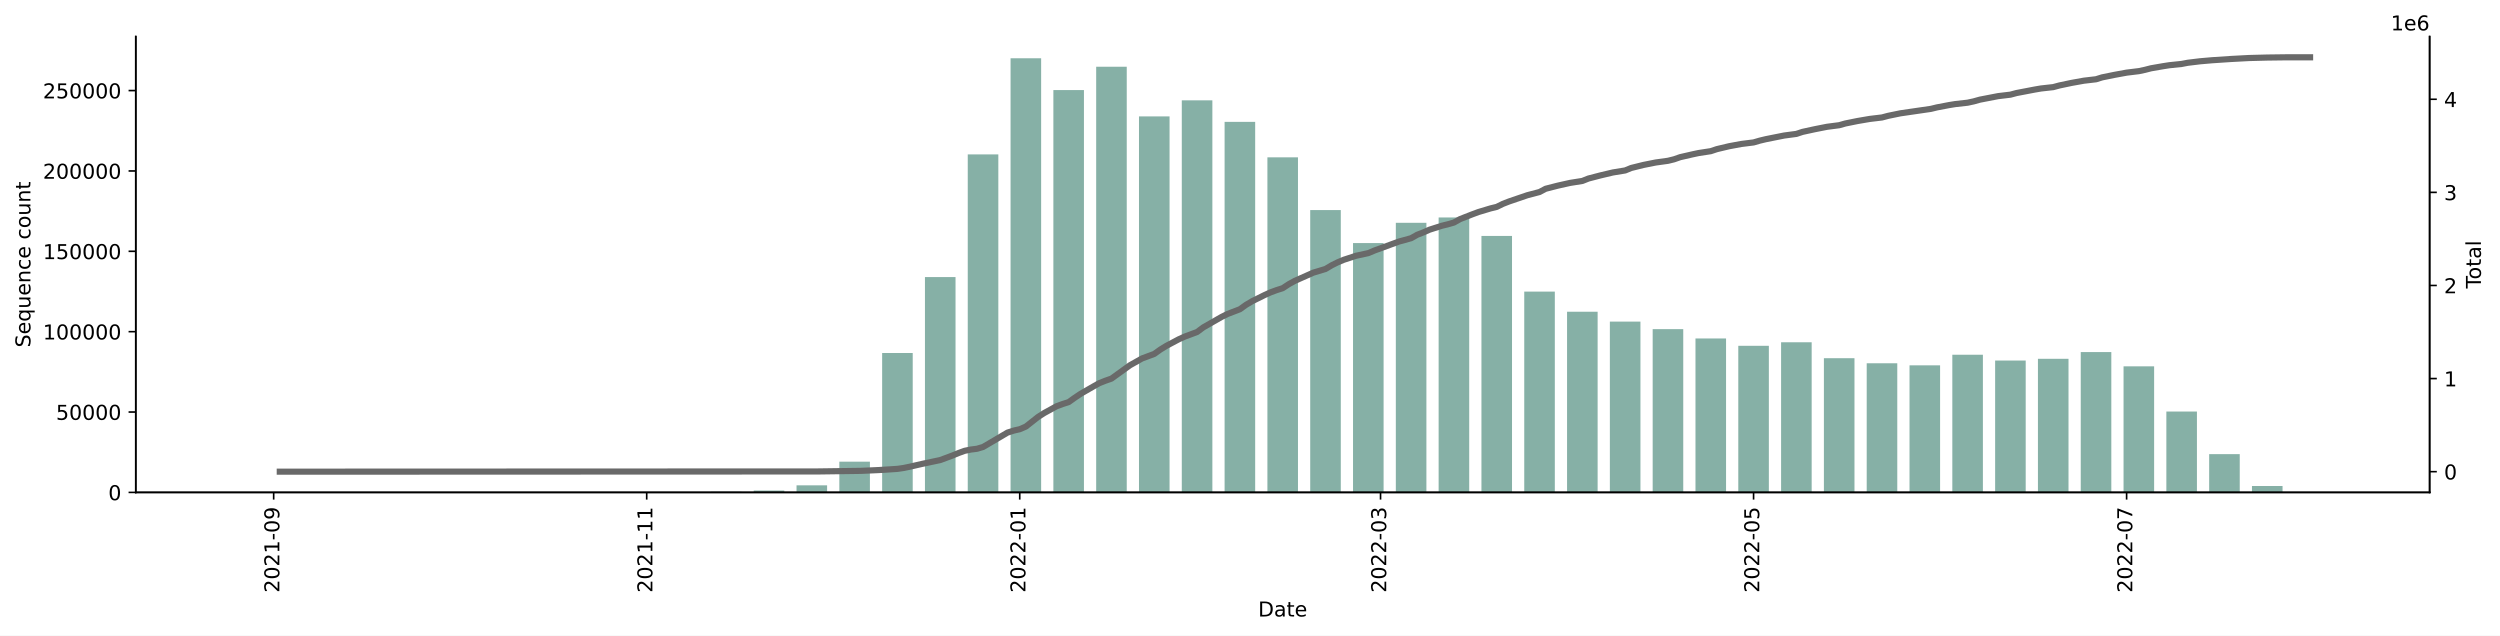
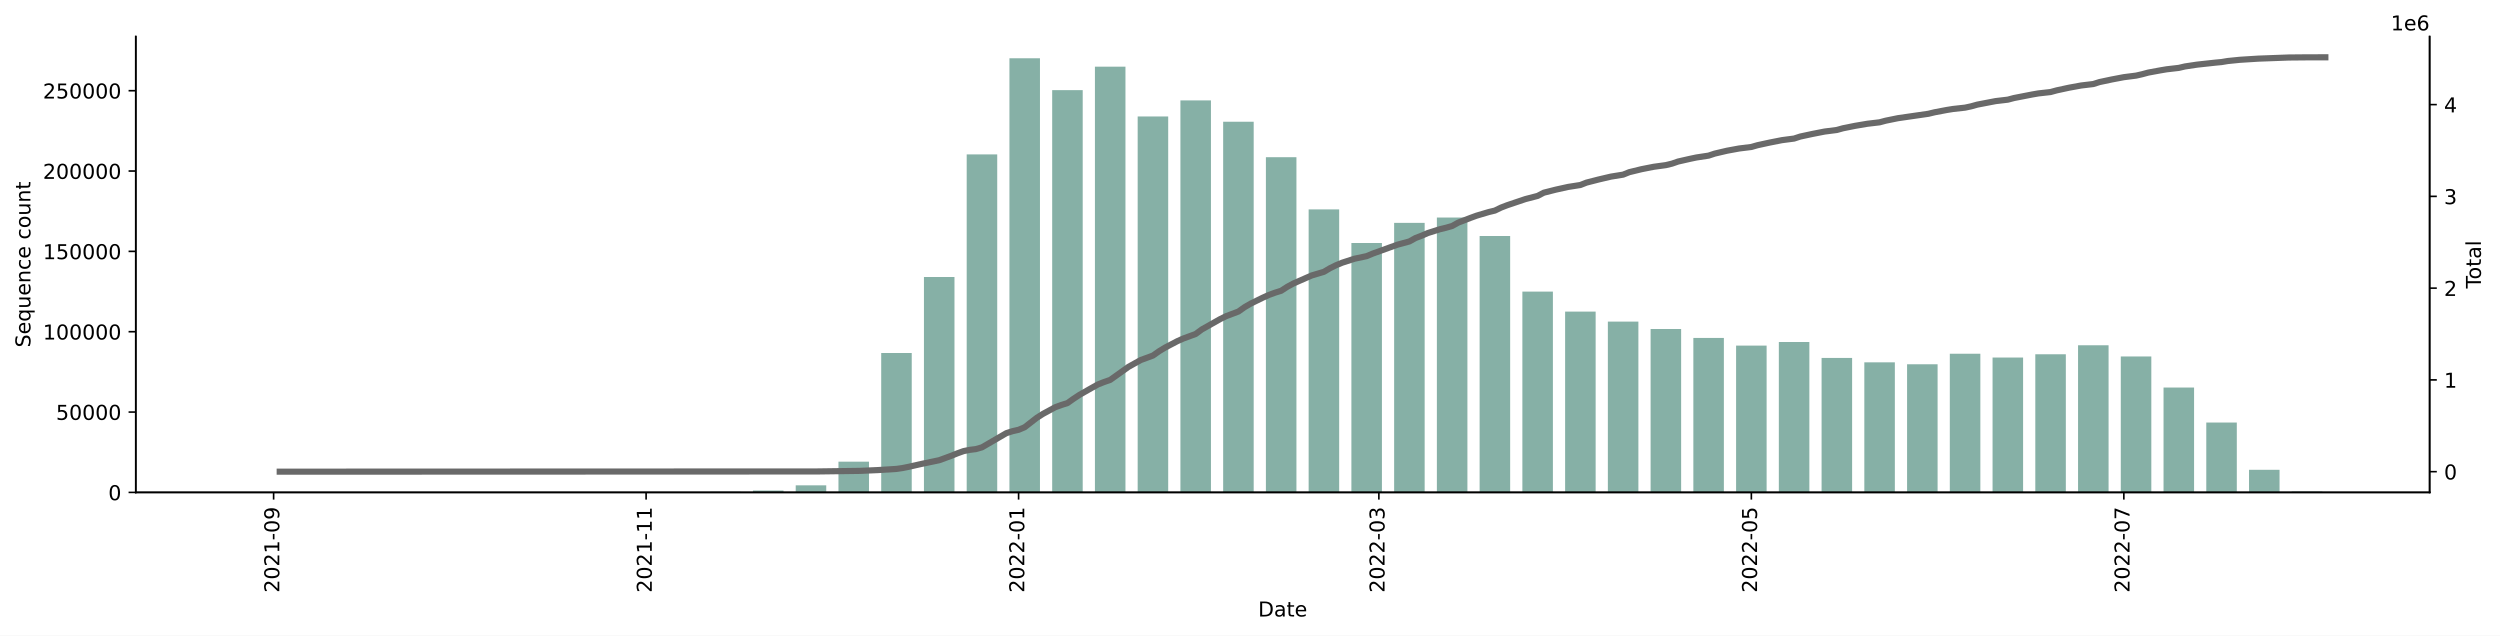
<svg xmlns="http://www.w3.org/2000/svg" xmlns:xlink="http://www.w3.org/1999/xlink" width="1216.294pt" height="309.219pt" viewBox="0 0 1216.294 309.219" version="1.1">
  <defs>
    <style type="text/css">*{stroke-linejoin: round; stroke-linecap: butt}</style>
  </defs>
  <g id="figure_1">
    <g id="patch_1">
      <path d="M 0 309.219  L 1216.294 309.219  L 1216.294 0  L 0 0  z " style="fill: #ffffff" />
    </g>
    <g id="axes_1">
      <g id="patch_2">
        <path d="M 66.053 239.558  L 1182.053 239.558  L 1182.053 17.798  L 66.053 17.798  z " style="fill: #ffffff" />
      </g>
      <g id="patch_3">
-         <path d="M 116.78 239.558  L 131.656 239.558  L 131.656 239.558  L 116.78 239.558  z " clip-path="url(#pfa01406367)" style="fill: #86b0a6" />
+         <path d="M 116.78 239.558  L 131.635 239.558  L 131.635 239.558  L 116.78 239.558  z " clip-path="url(#pb56612b293)" style="fill: #86b0a6" />
      </g>
      <g id="patch_4">
-         <path d="M 137.607 239.558  L 152.483 239.558  L 152.483 239.555  L 137.607 239.555  z " clip-path="url(#pfa01406367)" style="fill: #86b0a6" />
+         <path d="M 137.576 239.558  L 152.431 239.558  L 152.431 239.555  L 137.576 239.555  z " clip-path="url(#pb56612b293)" style="fill: #86b0a6" />
      </g>
      <g id="patch_5">
-         <path d="M 158.433 239.558  L 173.309 239.558  L 173.309 239.555  L 158.433 239.555  z " clip-path="url(#pfa01406367)" style="fill: #86b0a6" />
+         <path d="M 158.372 239.558  L 173.227 239.558  L 173.227 239.555  L 158.372 239.555  z " clip-path="url(#pb56612b293)" style="fill: #86b0a6" />
      </g>
      <g id="patch_6">
-         <path d="M 179.26 239.558  L 194.136 239.558  L 194.136 239.557  L 179.26 239.557  z " clip-path="url(#pfa01406367)" style="fill: #86b0a6" />
+         <path d="M 179.168 239.558  L 194.023 239.558  L 194.023 239.557  L 179.168 239.557  z " clip-path="url(#pb56612b293)" style="fill: #86b0a6" />
      </g>
      <g id="patch_7">
-         <path d="M 200.086 239.558  L 214.962 239.558  L 214.962 239.542  L 200.086 239.542  z " clip-path="url(#pfa01406367)" style="fill: #86b0a6" />
+         <path d="M 199.964 239.558  L 214.818 239.558  L 214.818 239.541  L 199.964 239.541  z " clip-path="url(#pb56612b293)" style="fill: #86b0a6" />
      </g>
      <g id="patch_8">
-         <path d="M 220.913 239.558  L 235.789 239.558  L 235.789 239.554  L 220.913 239.554  z " clip-path="url(#pfa01406367)" style="fill: #86b0a6" />
+         <path d="M 220.76 239.558  L 235.614 239.558  L 235.614 239.554  L 220.76 239.554  z " clip-path="url(#pb56612b293)" style="fill: #86b0a6" />
      </g>
      <g id="patch_9">
-         <path d="M 241.739 239.558  L 256.615 239.558  L 256.615 239.548  L 241.739 239.548  z " clip-path="url(#pfa01406367)" style="fill: #86b0a6" />
+         <path d="M 241.556 239.558  L 256.41 239.558  L 256.41 239.548  L 241.556 239.548  z " clip-path="url(#pb56612b293)" style="fill: #86b0a6" />
      </g>
      <g id="patch_10">
-         <path d="M 262.566 239.558  L 277.442 239.558  L 277.442 239.551  L 262.566 239.551  z " clip-path="url(#pfa01406367)" style="fill: #86b0a6" />
+         <path d="M 262.352 239.558  L 277.206 239.558  L 277.206 239.551  L 262.352 239.551  z " clip-path="url(#pb56612b293)" style="fill: #86b0a6" />
      </g>
      <g id="patch_11">
-         <path d="M 283.392 239.558  L 298.268 239.558  L 298.268 239.545  L 283.392 239.545  z " clip-path="url(#pfa01406367)" style="fill: #86b0a6" />
+         <path d="M 283.148 239.558  L 298.002 239.558  L 298.002 239.545  L 283.148 239.545  z " clip-path="url(#pb56612b293)" style="fill: #86b0a6" />
      </g>
      <g id="patch_12">
-         <path d="M 304.218 239.558  L 319.094 239.558  L 319.094 239.547  L 304.218 239.547  z " clip-path="url(#pfa01406367)" style="fill: #86b0a6" />
+         <path d="M 303.944 239.558  L 318.798 239.558  L 318.798 239.547  L 303.944 239.547  z " clip-path="url(#pb56612b293)" style="fill: #86b0a6" />
      </g>
      <g id="patch_13">
-         <path d="M 325.045 239.558  L 339.921 239.558  L 339.921 239.525  L 325.045 239.525  z " clip-path="url(#pfa01406367)" style="fill: #86b0a6" />
+         <path d="M 324.74 239.558  L 339.594 239.558  L 339.594 239.525  L 324.74 239.525  z " clip-path="url(#pb56612b293)" style="fill: #86b0a6" />
      </g>
      <g id="patch_14">
-         <path d="M 345.871 239.558  L 360.747 239.558  L 360.747 239.27  L 345.871 239.27  z " clip-path="url(#pfa01406367)" style="fill: #86b0a6" />
+         <path d="M 345.536 239.558  L 360.39 239.558  L 360.39 239.27  L 345.536 239.27  z " clip-path="url(#pb56612b293)" style="fill: #86b0a6" />
      </g>
      <g id="patch_15">
-         <path d="M 366.698 239.558  L 381.574 239.558  L 381.574 238.66  L 366.698 238.66  z " clip-path="url(#pfa01406367)" style="fill: #86b0a6" />
+         <path d="M 366.332 239.558  L 381.186 239.558  L 381.186 238.66  L 366.332 238.66  z " clip-path="url(#pb56612b293)" style="fill: #86b0a6" />
      </g>
      <g id="patch_16">
-         <path d="M 387.524 239.558  L 402.4 239.558  L 402.4 236.116  L 387.524 236.116  z " clip-path="url(#pfa01406367)" style="fill: #86b0a6" />
+         <path d="M 387.128 239.558  L 401.982 239.558  L 401.982 236.117  L 387.128 236.117  z " clip-path="url(#pb56612b293)" style="fill: #86b0a6" />
      </g>
      <g id="patch_17">
-         <path d="M 408.351 239.558  L 423.227 239.558  L 423.227 224.6  L 408.351 224.6  z " clip-path="url(#pfa01406367)" style="fill: #86b0a6" />
+         <path d="M 407.924 239.558  L 422.778 239.558  L 422.778 224.596  L 407.924 224.596  z " clip-path="url(#pb56612b293)" style="fill: #86b0a6" />
      </g>
      <g id="patch_18">
-         <path d="M 429.177 239.558  L 444.053 239.558  L 444.053 171.742  L 429.177 171.742  z " clip-path="url(#pfa01406367)" style="fill: #86b0a6" />
+         <path d="M 428.72 239.558  L 443.574 239.558  L 443.574 171.742  L 428.72 171.742  z " clip-path="url(#pb56612b293)" style="fill: #86b0a6" />
      </g>
      <g id="patch_19">
-         <path d="M 450.004 239.558  L 464.88 239.558  L 464.88 134.787  L 450.004 134.787  z " clip-path="url(#pfa01406367)" style="fill: #86b0a6" />
+         <path d="M 449.516 239.558  L 464.37 239.558  L 464.37 134.777  L 449.516 134.777  z " clip-path="url(#pb56612b293)" style="fill: #86b0a6" />
      </g>
      <g id="patch_20">
-         <path d="M 470.83 239.558  L 485.706 239.558  L 485.706 75.111  L 470.83 75.111  z " clip-path="url(#pfa01406367)" style="fill: #86b0a6" />
+         <path d="M 470.312 239.558  L 485.166 239.558  L 485.166 75.121  L 470.312 75.121  z " clip-path="url(#pb56612b293)" style="fill: #86b0a6" />
      </g>
      <g id="patch_21">
-         <path d="M 491.656 239.558  L 506.532 239.558  L 506.532 28.358  L 491.656 28.358  z " clip-path="url(#pfa01406367)" style="fill: #86b0a6" />
+         <path d="M 491.108 239.558  L 505.962 239.558  L 505.962 28.358  L 491.108 28.358  z " clip-path="url(#pb56612b293)" style="fill: #86b0a6" />
      </g>
      <g id="patch_22">
-         <path d="M 512.483 239.558  L 527.359 239.558  L 527.359 43.826  L 512.483 43.826  z " clip-path="url(#pfa01406367)" style="fill: #86b0a6" />
+         <path d="M 511.904 239.558  L 526.758 239.558  L 526.758 43.851  L 511.904 43.851  z " clip-path="url(#pb56612b293)" style="fill: #86b0a6" />
      </g>
      <g id="patch_23">
-         <path d="M 533.309 239.558  L 548.185 239.558  L 548.185 32.481  L 533.309 32.481  z " clip-path="url(#pfa01406367)" style="fill: #86b0a6" />
+         <path d="M 532.699 239.558  L 547.554 239.558  L 547.554 32.423  L 532.699 32.423  z " clip-path="url(#pb56612b293)" style="fill: #86b0a6" />
      </g>
      <g id="patch_24">
-         <path d="M 554.136 239.558  L 569.012 239.558  L 569.012 56.632  L 554.136 56.632  z " clip-path="url(#pfa01406367)" style="fill: #86b0a6" />
+         <path d="M 553.495 239.558  L 568.35 239.558  L 568.35 56.654  L 553.495 56.654  z " clip-path="url(#pb56612b293)" style="fill: #86b0a6" />
      </g>
      <g id="patch_25">
-         <path d="M 574.962 239.558  L 589.838 239.558  L 589.838 48.829  L 574.962 48.829  z " clip-path="url(#pfa01406367)" style="fill: #86b0a6" />
+         <path d="M 574.291 239.558  L 589.146 239.558  L 589.146 48.832  L 574.291 48.832  z " clip-path="url(#pb56612b293)" style="fill: #86b0a6" />
      </g>
      <g id="patch_26">
-         <path d="M 595.789 239.558  L 610.665 239.558  L 610.665 59.28  L 595.789 59.28  z " clip-path="url(#pfa01406367)" style="fill: #86b0a6" />
+         <path d="M 595.087 239.558  L 609.942 239.558  L 609.942 59.239  L 595.087 59.239  z " clip-path="url(#pb56612b293)" style="fill: #86b0a6" />
      </g>
      <g id="patch_27">
-         <path d="M 616.615 239.558  L 631.491 239.558  L 631.491 76.531  L 616.615 76.531  z " clip-path="url(#pfa01406367)" style="fill: #86b0a6" />
+         <path d="M 615.883 239.558  L 630.738 239.558  L 630.738 76.482  L 615.883 76.482  z " clip-path="url(#pb56612b293)" style="fill: #86b0a6" />
      </g>
      <g id="patch_28">
-         <path d="M 637.442 239.558  L 652.318 239.558  L 652.318 102.202  L 637.442 102.202  z " clip-path="url(#pfa01406367)" style="fill: #86b0a6" />
+         <path d="M 636.679 239.558  L 651.533 239.558  L 651.533 101.871  L 636.679 101.871  z " clip-path="url(#pb56612b293)" style="fill: #86b0a6" />
      </g>
      <g id="patch_29">
-         <path d="M 658.268 239.558  L 673.144 239.558  L 673.144 118.244  L 658.268 118.244  z " clip-path="url(#pfa01406367)" style="fill: #86b0a6" />
+         <path d="M 657.475 239.558  L 672.329 239.558  L 672.329 118.238  L 657.475 118.238  z " clip-path="url(#pb56612b293)" style="fill: #86b0a6" />
      </g>
      <g id="patch_30">
-         <path d="M 679.094 239.558  L 693.97 239.558  L 693.97 108.395  L 679.094 108.395  z " clip-path="url(#pfa01406367)" style="fill: #86b0a6" />
+         <path d="M 678.271 239.558  L 693.125 239.558  L 693.125 108.419  L 678.271 108.419  z " clip-path="url(#pb56612b293)" style="fill: #86b0a6" />
      </g>
      <g id="patch_31">
-         <path d="M 699.921 239.558  L 714.797 239.558  L 714.797 105.805  L 699.921 105.805  z " clip-path="url(#pfa01406367)" style="fill: #86b0a6" />
+         <path d="M 699.067 239.558  L 713.921 239.558  L 713.921 105.834  L 699.067 105.834  z " clip-path="url(#pb56612b293)" style="fill: #86b0a6" />
      </g>
      <g id="patch_32">
-         <path d="M 720.747 239.558  L 735.623 239.558  L 735.623 114.798  L 720.747 114.798  z " clip-path="url(#pfa01406367)" style="fill: #86b0a6" />
+         <path d="M 719.863 239.558  L 734.717 239.558  L 734.717 114.824  L 719.863 114.824  z " clip-path="url(#pb56612b293)" style="fill: #86b0a6" />
      </g>
      <g id="patch_33">
-         <path d="M 741.574 239.558  L 756.45 239.558  L 756.45 141.872  L 741.574 141.872  z " clip-path="url(#pfa01406367)" style="fill: #86b0a6" />
+         <path d="M 740.659 239.558  L 755.513 239.558  L 755.513 141.861  L 740.659 141.861  z " clip-path="url(#pb56612b293)" style="fill: #86b0a6" />
      </g>
      <g id="patch_34">
-         <path d="M 762.4 239.558  L 777.276 239.558  L 777.276 151.657  L 762.4 151.657  z " clip-path="url(#pfa01406367)" style="fill: #86b0a6" />
+         <path d="M 761.455 239.558  L 776.309 239.558  L 776.309 151.592  L 761.455 151.592  z " clip-path="url(#pb56612b293)" style="fill: #86b0a6" />
      </g>
      <g id="patch_35">
-         <path d="M 783.227 239.558  L 798.103 239.558  L 798.103 156.474  L 783.227 156.474  z " clip-path="url(#pfa01406367)" style="fill: #86b0a6" />
+         <path d="M 782.251 239.558  L 797.105 239.558  L 797.105 156.45  L 782.251 156.45  z " clip-path="url(#pb56612b293)" style="fill: #86b0a6" />
      </g>
      <g id="patch_36">
-         <path d="M 804.053 239.558  L 818.929 239.558  L 818.929 160.128  L 804.053 160.128  z " clip-path="url(#pfa01406367)" style="fill: #86b0a6" />
+         <path d="M 803.047 239.558  L 817.901 239.558  L 817.901 160.07  L 803.047 160.07  z " clip-path="url(#pb56612b293)" style="fill: #86b0a6" />
      </g>
      <g id="patch_37">
-         <path d="M 824.88 239.558  L 839.756 239.558  L 839.756 164.682  L 824.88 164.682  z " clip-path="url(#pfa01406367)" style="fill: #86b0a6" />
+         <path d="M 823.843 239.558  L 838.697 239.558  L 838.697 164.42  L 823.843 164.42  z " clip-path="url(#pb56612b293)" style="fill: #86b0a6" />
      </g>
      <g id="patch_38">
-         <path d="M 845.706 239.558  L 860.582 239.558  L 860.582 168.245  L 845.706 168.245  z " clip-path="url(#pfa01406367)" style="fill: #86b0a6" />
+         <path d="M 844.639 239.558  L 859.493 239.558  L 859.493 168.15  L 844.639 168.15  z " clip-path="url(#pb56612b293)" style="fill: #86b0a6" />
      </g>
      <g id="patch_39">
-         <path d="M 866.532 239.558  L 881.408 239.558  L 881.408 166.522  L 866.532 166.522  z " clip-path="url(#pfa01406367)" style="fill: #86b0a6" />
+         <path d="M 865.435 239.558  L 880.289 239.558  L 880.289 166.385  L 865.435 166.385  z " clip-path="url(#pb56612b293)" style="fill: #86b0a6" />
      </g>
      <g id="patch_40">
-         <path d="M 887.359 239.558  L 902.235 239.558  L 902.235 174.269  L 887.359 174.269  z " clip-path="url(#pfa01406367)" style="fill: #86b0a6" />
+         <path d="M 886.231 239.558  L 901.085 239.558  L 901.085 174.129  L 886.231 174.129  z " clip-path="url(#pb56612b293)" style="fill: #86b0a6" />
      </g>
      <g id="patch_41">
-         <path d="M 908.185 239.558  L 923.061 239.558  L 923.061 176.72  L 908.185 176.72  z " clip-path="url(#pfa01406367)" style="fill: #86b0a6" />
+         <path d="M 907.027 239.558  L 921.881 239.558  L 921.881 176.27  L 907.027 176.27  z " clip-path="url(#pb56612b293)" style="fill: #86b0a6" />
      </g>
      <g id="patch_42">
-         <path d="M 929.012 239.558  L 943.888 239.558  L 943.888 177.728  L 929.012 177.728  z " clip-path="url(#pfa01406367)" style="fill: #86b0a6" />
+         <path d="M 927.823 239.558  L 942.677 239.558  L 942.677 177.223  L 927.823 177.223  z " clip-path="url(#pb56612b293)" style="fill: #86b0a6" />
      </g>
      <g id="patch_43">
-         <path d="M 949.838 239.558  L 964.714 239.558  L 964.714 172.583  L 949.838 172.583  z " clip-path="url(#pfa01406367)" style="fill: #86b0a6" />
+         <path d="M 948.619 239.558  L 963.473 239.558  L 963.473 172.09  L 948.619 172.09  z " clip-path="url(#pb56612b293)" style="fill: #86b0a6" />
      </g>
      <g id="patch_44">
-         <path d="M 970.665 239.558  L 985.541 239.558  L 985.541 175.391  L 970.665 175.391  z " clip-path="url(#pfa01406367)" style="fill: #86b0a6" />
+         <path d="M 969.414 239.558  L 984.269 239.558  L 984.269 173.938  L 969.414 173.938  z " clip-path="url(#pb56612b293)" style="fill: #86b0a6" />
      </g>
      <g id="patch_45">
-         <path d="M 991.491 239.558  L 1006.367 239.558  L 1006.367 174.571  L 991.491 174.571  z " clip-path="url(#pfa01406367)" style="fill: #86b0a6" />
+         <path d="M 990.21 239.558  L 1005.065 239.558  L 1005.065 172.371  L 990.21 172.371  z " clip-path="url(#pb56612b293)" style="fill: #86b0a6" />
      </g>
      <g id="patch_46">
-         <path d="M 1012.318 239.558  L 1027.194 239.558  L 1027.194 171.281  L 1012.318 171.281  z " clip-path="url(#pfa01406367)" style="fill: #86b0a6" />
+         <path d="M 1011.006 239.558  L 1025.861 239.558  L 1025.861 167.965  L 1011.006 167.965  z " clip-path="url(#pb56612b293)" style="fill: #86b0a6" />
      </g>
      <g id="patch_47">
-         <path d="M 1033.144 239.558  L 1048.02 239.558  L 1048.02 178.241  L 1033.144 178.241  z " clip-path="url(#pfa01406367)" style="fill: #86b0a6" />
+         <path d="M 1031.802 239.558  L 1046.657 239.558  L 1046.657 173.425  L 1031.802 173.425  z " clip-path="url(#pb56612b293)" style="fill: #86b0a6" />
      </g>
      <g id="patch_48">
-         <path d="M 1053.97 239.558  L 1068.847 239.558  L 1068.847 200.205  L 1053.97 200.205  z " clip-path="url(#pfa01406367)" style="fill: #86b0a6" />
+         <path d="M 1052.598 239.558  L 1067.453 239.558  L 1067.453 188.539  L 1052.598 188.539  z " clip-path="url(#pb56612b293)" style="fill: #86b0a6" />
      </g>
      <g id="patch_49">
-         <path d="M 1074.797 239.558  L 1089.673 239.558  L 1089.673 220.955  L 1074.797 220.955  z " clip-path="url(#pfa01406367)" style="fill: #86b0a6" />
+         <path d="M 1073.394 239.558  L 1088.249 239.558  L 1088.249 205.578  L 1073.394 205.578  z " clip-path="url(#pb56612b293)" style="fill: #86b0a6" />
      </g>
      <g id="patch_50">
-         <path d="M 1095.623 239.558  L 1110.499 239.558  L 1110.499 236.448  L 1095.623 236.448  z " clip-path="url(#pfa01406367)" style="fill: #86b0a6" />
+         <path d="M 1094.19 239.558  L 1109.044 239.558  L 1109.044 228.553  L 1094.19 228.553  z " clip-path="url(#pb56612b293)" style="fill: #86b0a6" />
      </g>
      <g id="patch_51">
-         <path d="M 1116.45 239.558  L 1131.326 239.558  L 1131.326 239.558  L 1116.45 239.558  z " clip-path="url(#pfa01406367)" style="fill: #86b0a6" />
+         <path d="M 1114.986 239.558  L 1129.84 239.558  L 1129.84 239.181  L 1114.986 239.181  z " clip-path="url(#pb56612b293)" style="fill: #86b0a6" />
      </g>
      <g id="matplotlib.axis_1">
        <g id="xtick_1">
          <g id="line2d_1">
            <defs>
-               <path id="m46e48bea48" d="M 0 0  L 0 3.5  " style="stroke: #000000; stroke-width: 0.8" />
-             </defs>
-             <g>
-               <use xlink:href="#m46e48bea48" x="133.144" y="239.558" style="stroke: #000000; stroke-width: 0.8" />
+               <path id="m8e5be09372" d="M 0 0  L 0 3.5  " style="stroke: #000000; stroke-width: 0.8" />
+             </defs>
+             <g>
+               <use xlink:href="#m8e5be09372" x="133.12" y="239.558" style="stroke: #000000; stroke-width: 0.8" />
            </g>
          </g>
          <g id="text_1">
-             <g transform="translate(135.9034 288.3413)rotate(-90)scale(0.1 -0.1)">
+             <g transform="translate(135.8795 288.3413)rotate(-90)scale(0.1 -0.1)">
              <defs>
                <path id="DejaVuSans-32" d="M 1228 531  L 3431 531  L 3431 0  L 469 0  L 469 531  Q 828 903 1448 1529  Q 2069 2156 2228 2338  Q 2531 2678 2651 2914  Q 2772 3150 2772 3378  Q 2772 3750 2511 3984  Q 2250 4219 1831 4219  Q 1534 4219 1204 4116  Q 875 4013 500 3803  L 500 4441  Q 881 4594 1212 4672  Q 1544 4750 1819 4750  Q 2544 4750 2975 4387  Q 3406 4025 3406 3419  Q 3406 3131 3298 2873  Q 3191 2616 2906 2266  Q 2828 2175 2409 1742  Q 1991 1309 1228 531  z " transform="scale(0.015625)" />
                <path id="DejaVuSans-30" d="M 2034 4250  Q 1547 4250 1301 3770  Q 1056 3291 1056 2328  Q 1056 1369 1301 889  Q 1547 409 2034 409  Q 2525 409 2770 889  Q 3016 1369 3016 2328  Q 3016 3291 2770 3770  Q 2525 4250 2034 4250  z M 2034 4750  Q 2819 4750 3233 4129  Q 3647 3509 3647 2328  Q 3647 1150 3233 529  Q 2819 -91 2034 -91  Q 1250 -91 836 529  Q 422 1150 422 2328  Q 422 3509 836 4129  Q 1250 4750 2034 4750  z " transform="scale(0.015625)" />
                <path id="DejaVuSans-31" d="M 794 531  L 1825 531  L 1825 4091  L 703 3866  L 703 4441  L 1819 4666  L 2450 4666  L 2450 531  L 3481 531  L 3481 0  L 794 0  L 794 531  z " transform="scale(0.015625)" />
                <path id="DejaVuSans-2d" d="M 313 2009  L 1997 2009  L 1997 1497  L 313 1497  L 313 2009  z " transform="scale(0.015625)" />
                <path id="DejaVuSans-39" d="M 703 97  L 703 672  Q 941 559 1184 500  Q 1428 441 1663 441  Q 2288 441 2617 861  Q 2947 1281 2994 2138  Q 2813 1869 2534 1725  Q 2256 1581 1919 1581  Q 1219 1581 811 2004  Q 403 2428 403 3163  Q 403 3881 828 4315  Q 1253 4750 1959 4750  Q 2769 4750 3195 4129  Q 3622 3509 3622 2328  Q 3622 1225 3098 567  Q 2575 -91 1691 -91  Q 1453 -91 1209 -44  Q 966 3 703 97  z M 1959 2075  Q 2384 2075 2632 2365  Q 2881 2656 2881 3163  Q 2881 3666 2632 3958  Q 2384 4250 1959 4250  Q 1534 4250 1286 3958  Q 1038 3666 1038 3163  Q 1038 2656 1286 2365  Q 1534 2075 1959 2075  z " transform="scale(0.015625)" />
              </defs>
              <use xlink:href="#DejaVuSans-32" />
              <use xlink:href="#DejaVuSans-30" x="63.623" />
              <use xlink:href="#DejaVuSans-32" x="127.246" />
              <use xlink:href="#DejaVuSans-31" x="190.869" />
              <use xlink:href="#DejaVuSans-2d" x="254.492" />
              <use xlink:href="#DejaVuSans-30" x="290.576" />
              <use xlink:href="#DejaVuSans-39" x="354.199" />
            </g>
          </g>
        </g>
        <g id="xtick_2">
          <g id="line2d_2">
            <g>
-               <use xlink:href="#m46e48bea48" x="314.632" y="239.558" style="stroke: #000000; stroke-width: 0.8" />
+               <use xlink:href="#m8e5be09372" x="314.342" y="239.558" style="stroke: #000000; stroke-width: 0.8" />
            </g>
          </g>
          <g id="text_2">
-             <g transform="translate(317.391 288.3413)rotate(-90)scale(0.1 -0.1)">
+             <g transform="translate(317.1013 288.3413)rotate(-90)scale(0.1 -0.1)">
              <use xlink:href="#DejaVuSans-32" />
              <use xlink:href="#DejaVuSans-30" x="63.623" />
              <use xlink:href="#DejaVuSans-32" x="127.246" />
              <use xlink:href="#DejaVuSans-31" x="190.869" />
              <use xlink:href="#DejaVuSans-2d" x="254.492" />
              <use xlink:href="#DejaVuSans-31" x="290.576" />
              <use xlink:href="#DejaVuSans-31" x="354.199" />
            </g>
          </g>
        </g>
        <g id="xtick_3">
          <g id="line2d_3">
            <g>
-               <use xlink:href="#m46e48bea48" x="496.119" y="239.558" style="stroke: #000000; stroke-width: 0.8" />
+               <use xlink:href="#m8e5be09372" x="495.564" y="239.558" style="stroke: #000000; stroke-width: 0.8" />
            </g>
          </g>
          <g id="text_3">
-             <g transform="translate(498.8786 288.3413)rotate(-90)scale(0.1 -0.1)">
+             <g transform="translate(498.3232 288.3413)rotate(-90)scale(0.1 -0.1)">
              <use xlink:href="#DejaVuSans-32" />
              <use xlink:href="#DejaVuSans-30" x="63.623" />
              <use xlink:href="#DejaVuSans-32" x="127.246" />
              <use xlink:href="#DejaVuSans-32" x="190.869" />
              <use xlink:href="#DejaVuSans-2d" x="254.492" />
              <use xlink:href="#DejaVuSans-30" x="290.576" />
              <use xlink:href="#DejaVuSans-31" x="354.199" />
            </g>
          </g>
        </g>
        <g id="xtick_4">
          <g id="line2d_4">
            <g>
-               <use xlink:href="#m46e48bea48" x="671.656" y="239.558" style="stroke: #000000; stroke-width: 0.8" />
+               <use xlink:href="#m8e5be09372" x="670.844" y="239.558" style="stroke: #000000; stroke-width: 0.8" />
            </g>
          </g>
          <g id="text_4">
-             <g transform="translate(674.4158 288.3413)rotate(-90)scale(0.1 -0.1)">
+             <g transform="translate(673.6034 288.3413)rotate(-90)scale(0.1 -0.1)">
              <defs>
                <path id="DejaVuSans-33" d="M 2597 2516  Q 3050 2419 3304 2112  Q 3559 1806 3559 1356  Q 3559 666 3084 287  Q 2609 -91 1734 -91  Q 1441 -91 1130 -33  Q 819 25 488 141  L 488 750  Q 750 597 1062 519  Q 1375 441 1716 441  Q 2309 441 2620 675  Q 2931 909 2931 1356  Q 2931 1769 2642 2001  Q 2353 2234 1838 2234  L 1294 2234  L 1294 2753  L 1863 2753  Q 2328 2753 2575 2939  Q 2822 3125 2822 3475  Q 2822 3834 2567 4026  Q 2313 4219 1838 4219  Q 1578 4219 1281 4162  Q 984 4106 628 3988  L 628 4550  Q 988 4650 1302 4700  Q 1616 4750 1894 4750  Q 2613 4750 3031 4423  Q 3450 4097 3450 3541  Q 3450 3153 3228 2886  Q 3006 2619 2597 2516  z " transform="scale(0.015625)" />
              </defs>
              <use xlink:href="#DejaVuSans-32" />
              <use xlink:href="#DejaVuSans-30" x="63.623" />
              <use xlink:href="#DejaVuSans-32" x="127.246" />
              <use xlink:href="#DejaVuSans-32" x="190.869" />
              <use xlink:href="#DejaVuSans-2d" x="254.492" />
              <use xlink:href="#DejaVuSans-30" x="290.576" />
              <use xlink:href="#DejaVuSans-33" x="354.199" />
            </g>
          </g>
        </g>
        <g id="xtick_5">
          <g id="line2d_5">
            <g>
-               <use xlink:href="#m46e48bea48" x="853.144" y="239.558" style="stroke: #000000; stroke-width: 0.8" />
+               <use xlink:href="#m8e5be09372" x="852.066" y="239.558" style="stroke: #000000; stroke-width: 0.8" />
            </g>
          </g>
          <g id="text_5">
-             <g transform="translate(855.9034 288.3413)rotate(-90)scale(0.1 -0.1)">
+             <g transform="translate(854.8253 288.3413)rotate(-90)scale(0.1 -0.1)">
              <defs>
                <path id="DejaVuSans-35" d="M 691 4666  L 3169 4666  L 3169 4134  L 1269 4134  L 1269 2991  Q 1406 3038 1543 3061  Q 1681 3084 1819 3084  Q 2600 3084 3056 2656  Q 3513 2228 3513 1497  Q 3513 744 3044 326  Q 2575 -91 1722 -91  Q 1428 -91 1123 -41  Q 819 9 494 109  L 494 744  Q 775 591 1075 516  Q 1375 441 1709 441  Q 2250 441 2565 725  Q 2881 1009 2881 1497  Q 2881 1984 2565 2268  Q 2250 2553 1709 2553  Q 1456 2553 1204 2497  Q 953 2441 691 2322  L 691 4666  z " transform="scale(0.015625)" />
              </defs>
              <use xlink:href="#DejaVuSans-32" />
              <use xlink:href="#DejaVuSans-30" x="63.623" />
              <use xlink:href="#DejaVuSans-32" x="127.246" />
              <use xlink:href="#DejaVuSans-32" x="190.869" />
              <use xlink:href="#DejaVuSans-2d" x="254.492" />
              <use xlink:href="#DejaVuSans-30" x="290.576" />
              <use xlink:href="#DejaVuSans-35" x="354.199" />
            </g>
          </g>
        </g>
        <g id="xtick_6">
          <g id="line2d_6">
            <g>
-               <use xlink:href="#m46e48bea48" x="1034.632" y="239.558" style="stroke: #000000; stroke-width: 0.8" />
+               <use xlink:href="#m8e5be09372" x="1033.288" y="239.558" style="stroke: #000000; stroke-width: 0.8" />
            </g>
          </g>
          <g id="text_6">
-             <g transform="translate(1037.391 288.3413)rotate(-90)scale(0.1 -0.1)">
+             <g transform="translate(1036.047 288.3413)rotate(-90)scale(0.1 -0.1)">
              <defs>
                <path id="DejaVuSans-37" d="M 525 4666  L 3525 4666  L 3525 4397  L 1831 0  L 1172 0  L 2766 4134  L 525 4134  L 525 4666  z " transform="scale(0.015625)" />
              </defs>
              <use xlink:href="#DejaVuSans-32" />
              <use xlink:href="#DejaVuSans-30" x="63.623" />
              <use xlink:href="#DejaVuSans-32" x="127.246" />
              <use xlink:href="#DejaVuSans-32" x="190.869" />
              <use xlink:href="#DejaVuSans-2d" x="254.492" />
              <use xlink:href="#DejaVuSans-30" x="290.576" />
              <use xlink:href="#DejaVuSans-37" x="354.199" />
            </g>
          </g>
        </g>
        <g id="text_7">
          <g transform="translate(612.1023 299.9397)scale(0.1 -0.1)">
            <defs>
              <path id="DejaVuSans-44" d="M 1259 4147  L 1259 519  L 2022 519  Q 2988 519 3436 956  Q 3884 1394 3884 2338  Q 3884 3275 3436 3711  Q 2988 4147 2022 4147  L 1259 4147  z M 628 4666  L 1925 4666  Q 3281 4666 3915 4102  Q 4550 3538 4550 2338  Q 4550 1131 3912 565  Q 3275 0 1925 0  L 628 0  L 628 4666  z " transform="scale(0.015625)" />
              <path id="DejaVuSans-61" d="M 2194 1759  Q 1497 1759 1228 1600  Q 959 1441 959 1056  Q 959 750 1161 570  Q 1363 391 1709 391  Q 2188 391 2477 730  Q 2766 1069 2766 1631  L 2766 1759  L 2194 1759  z M 3341 1997  L 3341 0  L 2766 0  L 2766 531  Q 2569 213 2275 61  Q 1981 -91 1556 -91  Q 1019 -91 701 211  Q 384 513 384 1019  Q 384 1609 779 1909  Q 1175 2209 1959 2209  L 2766 2209  L 2766 2266  Q 2766 2663 2505 2880  Q 2244 3097 1772 3097  Q 1472 3097 1187 3025  Q 903 2953 641 2809  L 641 3341  Q 956 3463 1253 3523  Q 1550 3584 1831 3584  Q 2591 3584 2966 3190  Q 3341 2797 3341 1997  z " transform="scale(0.015625)" />
              <path id="DejaVuSans-74" d="M 1172 4494  L 1172 3500  L 2356 3500  L 2356 3053  L 1172 3053  L 1172 1153  Q 1172 725 1289 603  Q 1406 481 1766 481  L 2356 481  L 2356 0  L 1766 0  Q 1100 0 847 248  Q 594 497 594 1153  L 594 3053  L 172 3053  L 172 3500  L 594 3500  L 594 4494  L 1172 4494  z " transform="scale(0.015625)" />
              <path id="DejaVuSans-65" d="M 3597 1894  L 3597 1613  L 953 1613  Q 991 1019 1311 708  Q 1631 397 2203 397  Q 2534 397 2845 478  Q 3156 559 3463 722  L 3463 178  Q 3153 47 2828 -22  Q 2503 -91 2169 -91  Q 1331 -91 842 396  Q 353 884 353 1716  Q 353 2575 817 3079  Q 1281 3584 2069 3584  Q 2775 3584 3186 3129  Q 3597 2675 3597 1894  z M 3022 2063  Q 3016 2534 2758 2815  Q 2500 3097 2075 3097  Q 1594 3097 1305 2825  Q 1016 2553 972 2059  L 3022 2063  z " transform="scale(0.015625)" />
            </defs>
            <use xlink:href="#DejaVuSans-44" />
            <use xlink:href="#DejaVuSans-61" x="77.002" />
            <use xlink:href="#DejaVuSans-74" x="138.281" />
            <use xlink:href="#DejaVuSans-65" x="177.49" />
          </g>
        </g>
      </g>
      <g id="matplotlib.axis_2">
        <g id="ytick_1">
          <g id="line2d_7">
            <defs>
-               <path id="m351f60739f" d="M 0 0  L -3.5 0  " style="stroke: #000000; stroke-width: 0.8" />
-             </defs>
-             <g>
-               <use xlink:href="#m351f60739f" x="66.053" y="239.558" style="stroke: #000000; stroke-width: 0.8" />
+               <path id="m5434137bc0" d="M 0 0  L -3.5 0  " style="stroke: #000000; stroke-width: 0.8" />
+             </defs>
+             <g>
+               <use xlink:href="#m5434137bc0" x="66.053" y="239.558" style="stroke: #000000; stroke-width: 0.8" />
            </g>
          </g>
          <g id="text_8">
            <g transform="translate(52.69062 243.3577)scale(0.1 -0.1)">
              <use xlink:href="#DejaVuSans-30" />
            </g>
          </g>
        </g>
        <g id="ytick_2">
          <g id="line2d_8">
            <g>
-               <use xlink:href="#m351f60739f" x="66.053" y="200.461" style="stroke: #000000; stroke-width: 0.8" />
+               <use xlink:href="#m5434137bc0" x="66.053" y="200.473" style="stroke: #000000; stroke-width: 0.8" />
            </g>
          </g>
          <g id="text_9">
-             <g transform="translate(27.24063 204.2604)scale(0.1 -0.1)">
+             <g transform="translate(27.24063 204.2717)scale(0.1 -0.1)">
              <use xlink:href="#DejaVuSans-35" />
              <use xlink:href="#DejaVuSans-30" x="63.623" />
              <use xlink:href="#DejaVuSans-30" x="127.246" />
              <use xlink:href="#DejaVuSans-30" x="190.869" />
              <use xlink:href="#DejaVuSans-30" x="254.492" />
            </g>
          </g>
        </g>
        <g id="ytick_3">
          <g id="line2d_9">
            <g>
-               <use xlink:href="#m351f60739f" x="66.053" y="161.364" style="stroke: #000000; stroke-width: 0.8" />
+               <use xlink:href="#m5434137bc0" x="66.053" y="161.387" style="stroke: #000000; stroke-width: 0.8" />
            </g>
          </g>
          <g id="text_10">
-             <g transform="translate(20.87813 165.1632)scale(0.1 -0.1)">
+             <g transform="translate(20.87813 165.1858)scale(0.1 -0.1)">
              <use xlink:href="#DejaVuSans-31" />
              <use xlink:href="#DejaVuSans-30" x="63.623" />
              <use xlink:href="#DejaVuSans-30" x="127.246" />
              <use xlink:href="#DejaVuSans-30" x="190.869" />
              <use xlink:href="#DejaVuSans-30" x="254.492" />
              <use xlink:href="#DejaVuSans-30" x="318.115" />
            </g>
          </g>
        </g>
        <g id="ytick_4">
          <g id="line2d_10">
            <g>
-               <use xlink:href="#m351f60739f" x="66.053" y="122.267" style="stroke: #000000; stroke-width: 0.8" />
+               <use xlink:href="#m5434137bc0" x="66.053" y="122.301" style="stroke: #000000; stroke-width: 0.8" />
            </g>
          </g>
          <g id="text_11">
-             <g transform="translate(20.87813 126.066)scale(0.1 -0.1)">
+             <g transform="translate(20.87813 126.0999)scale(0.1 -0.1)">
              <use xlink:href="#DejaVuSans-31" />
              <use xlink:href="#DejaVuSans-35" x="63.623" />
              <use xlink:href="#DejaVuSans-30" x="127.246" />
              <use xlink:href="#DejaVuSans-30" x="190.869" />
              <use xlink:href="#DejaVuSans-30" x="254.492" />
              <use xlink:href="#DejaVuSans-30" x="318.115" />
            </g>
          </g>
        </g>
        <g id="ytick_5">
          <g id="line2d_11">
            <g>
-               <use xlink:href="#m351f60739f" x="66.053" y="83.17" style="stroke: #000000; stroke-width: 0.8" />
+               <use xlink:href="#m5434137bc0" x="66.053" y="83.215" style="stroke: #000000; stroke-width: 0.8" />
            </g>
          </g>
          <g id="text_12">
-             <g transform="translate(20.87813 86.96882)scale(0.1 -0.1)">
+             <g transform="translate(20.87813 87.01397)scale(0.1 -0.1)">
              <use xlink:href="#DejaVuSans-32" />
              <use xlink:href="#DejaVuSans-30" x="63.623" />
              <use xlink:href="#DejaVuSans-30" x="127.246" />
              <use xlink:href="#DejaVuSans-30" x="190.869" />
              <use xlink:href="#DejaVuSans-30" x="254.492" />
              <use xlink:href="#DejaVuSans-30" x="318.115" />
            </g>
          </g>
        </g>
        <g id="ytick_6">
          <g id="line2d_12">
            <g>
-               <use xlink:href="#m351f60739f" x="66.053" y="44.072" style="stroke: #000000; stroke-width: 0.8" />
+               <use xlink:href="#m5434137bc0" x="66.053" y="44.129" style="stroke: #000000; stroke-width: 0.8" />
            </g>
          </g>
          <g id="text_13">
-             <g transform="translate(20.87813 47.87161)scale(0.1 -0.1)">
+             <g transform="translate(20.87813 47.92804)scale(0.1 -0.1)">
              <use xlink:href="#DejaVuSans-32" />
              <use xlink:href="#DejaVuSans-35" x="63.623" />
              <use xlink:href="#DejaVuSans-30" x="127.246" />
              <use xlink:href="#DejaVuSans-30" x="190.869" />
              <use xlink:href="#DejaVuSans-30" x="254.492" />
              <use xlink:href="#DejaVuSans-30" x="318.115" />
            </g>
          </g>
        </g>
        <g id="text_14">
          <g transform="translate(14.79844 169.0386)rotate(-90)scale(0.1 -0.1)">
            <defs>
              <path id="DejaVuSans-53" d="M 3425 4513  L 3425 3897  Q 3066 4069 2747 4153  Q 2428 4238 2131 4238  Q 1616 4238 1336 4038  Q 1056 3838 1056 3469  Q 1056 3159 1242 3001  Q 1428 2844 1947 2747  L 2328 2669  Q 3034 2534 3370 2195  Q 3706 1856 3706 1288  Q 3706 609 3251 259  Q 2797 -91 1919 -91  Q 1588 -91 1214 -16  Q 841 59 441 206  L 441 856  Q 825 641 1194 531  Q 1563 422 1919 422  Q 2459 422 2753 634  Q 3047 847 3047 1241  Q 3047 1584 2836 1778  Q 2625 1972 2144 2069  L 1759 2144  Q 1053 2284 737 2584  Q 422 2884 422 3419  Q 422 4038 858 4394  Q 1294 4750 2059 4750  Q 2388 4750 2728 4690  Q 3069 4631 3425 4513  z " transform="scale(0.015625)" />
              <path id="DejaVuSans-71" d="M 947 1747  Q 947 1113 1208 752  Q 1469 391 1925 391  Q 2381 391 2643 752  Q 2906 1113 2906 1747  Q 2906 2381 2643 2742  Q 2381 3103 1925 3103  Q 1469 3103 1208 2742  Q 947 2381 947 1747  z M 2906 525  Q 2725 213 2448 61  Q 2172 -91 1784 -91  Q 1150 -91 751 415  Q 353 922 353 1747  Q 353 2572 751 3078  Q 1150 3584 1784 3584  Q 2172 3584 2448 3432  Q 2725 3281 2906 2969  L 2906 3500  L 3481 3500  L 3481 -1331  L 2906 -1331  L 2906 525  z " transform="scale(0.015625)" />
              <path id="DejaVuSans-75" d="M 544 1381  L 544 3500  L 1119 3500  L 1119 1403  Q 1119 906 1312 657  Q 1506 409 1894 409  Q 2359 409 2629 706  Q 2900 1003 2900 1516  L 2900 3500  L 3475 3500  L 3475 0  L 2900 0  L 2900 538  Q 2691 219 2414 64  Q 2138 -91 1772 -91  Q 1169 -91 856 284  Q 544 659 544 1381  z M 1991 3584  L 1991 3584  z " transform="scale(0.015625)" />
              <path id="DejaVuSans-6e" d="M 3513 2113  L 3513 0  L 2938 0  L 2938 2094  Q 2938 2591 2744 2837  Q 2550 3084 2163 3084  Q 1697 3084 1428 2787  Q 1159 2491 1159 1978  L 1159 0  L 581 0  L 581 3500  L 1159 3500  L 1159 2956  Q 1366 3272 1645 3428  Q 1925 3584 2291 3584  Q 2894 3584 3203 3211  Q 3513 2838 3513 2113  z " transform="scale(0.015625)" />
              <path id="DejaVuSans-63" d="M 3122 3366  L 3122 2828  Q 2878 2963 2633 3030  Q 2388 3097 2138 3097  Q 1578 3097 1268 2742  Q 959 2388 959 1747  Q 959 1106 1268 751  Q 1578 397 2138 397  Q 2388 397 2633 464  Q 2878 531 3122 666  L 3122 134  Q 2881 22 2623 -34  Q 2366 -91 2075 -91  Q 1284 -91 818 406  Q 353 903 353 1747  Q 353 2603 823 3093  Q 1294 3584 2113 3584  Q 2378 3584 2631 3529  Q 2884 3475 3122 3366  z " transform="scale(0.015625)" />
              <path id="DejaVuSans-20" transform="scale(0.015625)" />
              <path id="DejaVuSans-6f" d="M 1959 3097  Q 1497 3097 1228 2736  Q 959 2375 959 1747  Q 959 1119 1226 758  Q 1494 397 1959 397  Q 2419 397 2687 759  Q 2956 1122 2956 1747  Q 2956 2369 2687 2733  Q 2419 3097 1959 3097  z M 1959 3584  Q 2709 3584 3137 3096  Q 3566 2609 3566 1747  Q 3566 888 3137 398  Q 2709 -91 1959 -91  Q 1206 -91 779 398  Q 353 888 353 1747  Q 353 2609 779 3096  Q 1206 3584 1959 3584  z " transform="scale(0.015625)" />
            </defs>
            <use xlink:href="#DejaVuSans-53" />
            <use xlink:href="#DejaVuSans-65" x="63.477" />
            <use xlink:href="#DejaVuSans-71" x="125" />
            <use xlink:href="#DejaVuSans-75" x="188.477" />
            <use xlink:href="#DejaVuSans-65" x="251.855" />
            <use xlink:href="#DejaVuSans-6e" x="313.379" />
            <use xlink:href="#DejaVuSans-63" x="376.758" />
            <use xlink:href="#DejaVuSans-65" x="431.738" />
            <use xlink:href="#DejaVuSans-20" x="493.262" />
            <use xlink:href="#DejaVuSans-63" x="525.049" />
            <use xlink:href="#DejaVuSans-6f" x="580.029" />
            <use xlink:href="#DejaVuSans-75" x="641.211" />
            <use xlink:href="#DejaVuSans-6e" x="704.59" />
            <use xlink:href="#DejaVuSans-74" x="767.969" />
          </g>
        </g>
      </g>
      <g id="patch_52">
        <path d="M 66.053 239.558  L 66.053 17.798  " style="fill: none; stroke: #000000; stroke-width: 0.8; stroke-linejoin: miter; stroke-linecap: square" />
      </g>
      <g id="patch_53">
        <path d="M 1182.053 239.558  L 1182.053 17.798  " style="fill: none; stroke: #000000; stroke-width: 0.8; stroke-linejoin: miter; stroke-linecap: square" />
      </g>
      <g id="patch_54">
        <path d="M 66.053 239.558  L 1182.053 239.558  " style="fill: none; stroke: #000000; stroke-width: 0.8; stroke-linejoin: miter; stroke-linecap: square" />
      </g>
    </g>
    <g id="axes_2">
      <g id="matplotlib.axis_3">
        <g id="ytick_7">
          <g id="line2d_13">
            <defs>
-               <path id="m0d18f96c0a" d="M 0 0  L 3.5 0  " style="stroke: #000000; stroke-width: 0.8" />
-             </defs>
-             <g>
-               <use xlink:href="#m0d18f96c0a" x="1182.053" y="229.478" style="stroke: #000000; stroke-width: 0.8" />
+               <path id="mc2a874c3b4" d="M 0 0  L 3.5 0  " style="stroke: #000000; stroke-width: 0.8" />
+             </defs>
+             <g>
+               <use xlink:href="#mc2a874c3b4" x="1182.053" y="229.478" style="stroke: #000000; stroke-width: 0.8" />
            </g>
          </g>
          <g id="text_15">
            <g transform="translate(1189.053 233.2777)scale(0.1 -0.1)">
              <use xlink:href="#DejaVuSans-30" />
            </g>
          </g>
        </g>
        <g id="ytick_8">
          <g id="line2d_14">
            <g>
-               <use xlink:href="#m0d18f96c0a" x="1182.053" y="184.181" style="stroke: #000000; stroke-width: 0.8" />
+               <use xlink:href="#mc2a874c3b4" x="1182.053" y="184.832" style="stroke: #000000; stroke-width: 0.8" />
            </g>
          </g>
          <g id="text_16">
-             <g transform="translate(1189.053 187.9806)scale(0.1 -0.1)">
+             <g transform="translate(1189.053 188.6312)scale(0.1 -0.1)">
              <use xlink:href="#DejaVuSans-31" />
            </g>
          </g>
        </g>
        <g id="ytick_9">
          <g id="line2d_15">
            <g>
-               <use xlink:href="#m0d18f96c0a" x="1182.053" y="138.884" style="stroke: #000000; stroke-width: 0.8" />
+               <use xlink:href="#mc2a874c3b4" x="1182.053" y="140.186" style="stroke: #000000; stroke-width: 0.8" />
            </g>
          </g>
          <g id="text_17">
-             <g transform="translate(1189.053 142.6834)scale(0.1 -0.1)">
+             <g transform="translate(1189.053 143.9848)scale(0.1 -0.1)">
              <use xlink:href="#DejaVuSans-32" />
            </g>
          </g>
        </g>
        <g id="ytick_10">
          <g id="line2d_16">
            <g>
-               <use xlink:href="#m0d18f96c0a" x="1182.053" y="93.587" style="stroke: #000000; stroke-width: 0.8" />
+               <use xlink:href="#mc2a874c3b4" x="1182.053" y="95.539" style="stroke: #000000; stroke-width: 0.8" />
            </g>
          </g>
          <g id="text_18">
-             <g transform="translate(1189.053 97.38631)scale(0.1 -0.1)">
+             <g transform="translate(1189.053 99.33833)scale(0.1 -0.1)">
              <use xlink:href="#DejaVuSans-33" />
            </g>
          </g>
        </g>
        <g id="ytick_11">
          <g id="line2d_17">
            <g>
-               <use xlink:href="#m0d18f96c0a" x="1182.053" y="48.29" style="stroke: #000000; stroke-width: 0.8" />
+               <use xlink:href="#mc2a874c3b4" x="1182.053" y="50.893" style="stroke: #000000; stroke-width: 0.8" />
            </g>
          </g>
          <g id="text_19">
-             <g transform="translate(1189.053 52.08918)scale(0.1 -0.1)">
+             <g transform="translate(1189.053 54.69188)scale(0.1 -0.1)">
              <defs>
                <path id="DejaVuSans-34" d="M 2419 4116  L 825 1625  L 2419 1625  L 2419 4116  z M 2253 4666  L 3047 4666  L 3047 1625  L 3713 1625  L 3713 1100  L 3047 1100  L 3047 0  L 2419 0  L 2419 1100  L 313 1100  L 313 1709  L 2253 4666  z " transform="scale(0.015625)" />
              </defs>
              <use xlink:href="#DejaVuSans-34" />
            </g>
          </g>
        </g>
        <g id="text_20">
          <g transform="translate(1207.014 140.355)rotate(-90)scale(0.1 -0.1)">
            <defs>
              <path id="DejaVuSans-54" d="M -19 4666  L 3928 4666  L 3928 4134  L 2272 4134  L 2272 0  L 1638 0  L 1638 4134  L -19 4134  L -19 4666  z " transform="scale(0.015625)" />
              <path id="DejaVuSans-6c" d="M 603 4863  L 1178 4863  L 1178 0  L 603 0  L 603 4863  z " transform="scale(0.015625)" />
            </defs>
            <use xlink:href="#DejaVuSans-54" />
            <use xlink:href="#DejaVuSans-6f" x="44.084" />
            <use xlink:href="#DejaVuSans-74" x="105.266" />
            <use xlink:href="#DejaVuSans-61" x="144.475" />
            <use xlink:href="#DejaVuSans-6c" x="205.754" />
          </g>
        </g>
        <g id="text_21">
          <g transform="translate(1163.175 14.79844)scale(0.1 -0.1)">
            <defs>
              <path id="DejaVuSans-36" d="M 2113 2584  Q 1688 2584 1439 2293  Q 1191 2003 1191 1497  Q 1191 994 1439 701  Q 1688 409 2113 409  Q 2538 409 2786 701  Q 3034 994 3034 1497  Q 3034 2003 2786 2293  Q 2538 2584 2113 2584  z M 3366 4563  L 3366 3988  Q 3128 4100 2886 4159  Q 2644 4219 2406 4219  Q 1781 4219 1451 3797  Q 1122 3375 1075 2522  Q 1259 2794 1537 2939  Q 1816 3084 2150 3084  Q 2853 3084 3261 2657  Q 3669 2231 3669 1497  Q 3669 778 3244 343  Q 2819 -91 2113 -91  Q 1303 -91 875 529  Q 447 1150 447 2328  Q 447 3434 972 4092  Q 1497 4750 2381 4750  Q 2619 4750 2861 4703  Q 3103 4656 3366 4563  z " transform="scale(0.015625)" />
            </defs>
            <use xlink:href="#DejaVuSans-31" />
            <use xlink:href="#DejaVuSans-65" x="63.623" />
            <use xlink:href="#DejaVuSans-36" x="125.146" />
          </g>
        </g>
      </g>
      <g id="line2d_18">
-         <path d="M 136.119 229.478  L 397.937 229.37  L 418.764 229.081  L 427.689 228.684  L 436.615 228.115  L 439.59 227.684  L 442.566 227.078  L 448.516 225.711  L 457.442 223.827  L 463.392 221.617  L 466.367 220.399  L 469.342 219.32  L 472.318 218.715  L 475.293 218.34  L 478.268 217.472  L 490.169 210.467  L 493.144 209.5  L 496.119 208.814  L 499.094 207.542  L 505.045 202.845  L 508.02 200.945  L 513.97 197.681  L 516.946 196.579  L 519.921 195.633  L 522.896 193.501  L 525.871 191.516  L 531.822 188.094  L 534.797 186.417  L 537.772 185.24  L 540.747 184.193  L 549.673 177.744  L 555.623 174.392  L 561.574 172.186  L 564.549 170.056  L 567.524 168.233  L 573.475 165.076  L 576.45 163.737  L 582.4 161.531  L 585.375 159.306  L 594.301 154.197  L 597.276 152.728  L 603.227 150.453  L 606.202 148.321  L 609.177 146.556  L 615.128 143.604  L 618.103 142.256  L 621.078 141.156  L 624.053 140.21  L 627.028 138.255  L 630.004 136.62  L 638.929 132.658  L 644.88 130.863  L 647.855 129.093  L 650.83 127.611  L 653.805 126.371  L 659.756 124.428  L 665.706 123.145  L 668.681 121.885  L 680.582 117.532  L 686.532 115.892  L 689.508 114.213  L 692.483 113.065  L 695.458 111.759  L 701.408 109.853  L 704.384 109.129  L 707.359 108.272  L 710.334 106.598  L 716.285 104.274  L 719.26 103.171  L 725.21 101.381  L 728.185 100.656  L 731.161 99.193  L 734.136 98.031  L 743.061 94.984  L 749.012 93.418  L 751.987 91.837  L 757.937 90.311  L 763.888 88.982  L 769.838 88.037  L 772.813 86.855  L 778.764 85.31  L 784.714 83.899  L 790.665 82.926  L 793.64 81.716  L 799.59 80.244  L 805.541 79.057  L 811.491 78.233  L 814.466 77.503  L 817.442 76.464  L 823.392 75.099  L 826.367 74.464  L 832.318 73.547  L 835.293 72.555  L 841.243 71.144  L 847.194 70.037  L 853.144 69.296  L 856.119 68.433  L 859.094 67.721  L 868.02 65.936  L 873.97 65.147  L 876.946 64.163  L 882.896 62.87  L 888.847 61.693  L 894.797 60.919  L 897.772 60.082  L 903.723 58.876  L 909.673 57.86  L 915.623 57.149  L 918.599 56.358  L 924.549 55.136  L 939.425 52.965  L 942.4 52.242  L 948.351 51.111  L 951.326 50.629  L 957.276 49.964  L 960.251 49.318  L 963.227 48.489  L 972.152 46.764  L 978.103 46.056  L 981.078 45.262  L 990.004 43.557  L 992.979 43.046  L 998.929 42.385  L 1001.904 41.585  L 1007.855 40.331  L 1013.805 39.261  L 1019.756 38.562  L 1022.731 37.64  L 1028.681 36.429  L 1034.632 35.34  L 1040.582 34.612  L 1043.557 33.98  L 1046.532 33.219  L 1052.483 32.189  L 1055.458 31.727  L 1061.408 31.109  L 1064.384 30.54  L 1070.334 29.818  L 1076.285 29.301  L 1085.21 28.707  L 1094.136 28.232  L 1103.061 27.997  L 1111.987 27.881  L 1123.888 27.878  L 1123.888 27.878  " clip-path="url(#pfa01406367)" style="fill: none; stroke: #696969; stroke-width: 3; stroke-linecap: square" />
+         <path d="M 136.091 229.478  L 397.526 229.372  L 418.322 229.087  L 427.234 228.695  L 436.147 228.134  L 439.118 227.709  L 442.089 227.111  L 448.03 225.763  L 456.943 223.907  L 462.884 221.727  L 465.855 220.526  L 468.826 219.462  L 471.797 218.866  L 474.768 218.496  L 477.739 217.641  L 489.622 210.735  L 492.593 209.781  L 495.564 209.104  L 498.535 207.85  L 504.476 203.22  L 507.447 201.347  L 513.389 198.128  L 516.36 197.042  L 519.331 196.11  L 522.301 194.007  L 525.272 192.051  L 531.214 188.678  L 534.185 187.024  L 537.156 185.864  L 540.127 184.832  L 549.039 178.472  L 554.981 175.166  L 560.923 172.991  L 563.893 170.891  L 566.864 169.094  L 572.806 165.981  L 575.777 164.661  L 581.719 162.487  L 584.689 160.292  L 593.602 155.256  L 596.573 153.808  L 602.514 151.565  L 605.485 149.464  L 608.456 147.724  L 614.398 144.813  L 617.369 143.483  L 620.34 142.396  L 623.31 141.464  L 626.281 139.535  L 629.252 137.923  L 638.165 134.015  L 644.106 132.245  L 647.077 130.484  L 650.048 129.022  L 653.019 127.799  L 658.961 125.883  L 664.902 124.617  L 667.873 123.374  L 679.757 119.082  L 685.698 117.466  L 688.669 115.811  L 691.64 114.679  L 694.611 113.393  L 700.553 111.513  L 703.523 110.8  L 706.494 109.955  L 709.465 108.305  L 715.407 106.015  L 718.378 104.927  L 724.319 103.163  L 727.29 102.448  L 730.261 101.005  L 733.232 99.861  L 742.144 96.857  L 748.086 95.313  L 751.057 93.754  L 756.999 92.25  L 762.94 90.939  L 768.882 90.007  L 771.853 88.84  L 777.795 87.317  L 783.736 85.924  L 789.678 84.965  L 792.649 83.771  L 798.591 82.32  L 804.532 81.149  L 810.474 80.335  L 813.445 79.615  L 816.416 78.59  L 822.357 77.243  L 825.328 76.617  L 831.27 75.713  L 834.241 74.73  L 840.183 73.334  L 846.124 72.241  L 852.066 71.507  L 855.037 70.653  L 860.978 69.363  L 866.92 68.19  L 872.862 67.41  L 875.833 66.439  L 881.774 65.161  L 887.716 63.998  L 893.658 63.234  L 896.629 62.408  L 902.57 61.216  L 908.512 60.211  L 914.454 59.509  L 917.425 58.714  L 923.366 57.505  L 938.221 55.352  L 941.191 54.633  L 947.133 53.508  L 950.104 53.029  L 956.046 52.37  L 959.017 51.727  L 961.987 50.902  L 970.9 49.189  L 976.842 48.487  L 979.812 47.697  L 988.725 45.962  L 991.696 45.447  L 997.638 44.781  L 1000.608 43.967  L 1006.55 42.682  L 1012.492 41.594  L 1018.434 40.883  L 1021.404 39.934  L 1027.346 38.675  L 1033.288 37.545  L 1039.229 36.79  L 1042.2 36.114  L 1045.171 35.313  L 1051.113 34.219  L 1054.084 33.717  L 1060.025 33.03  L 1062.996 32.335  L 1068.938 31.443  L 1077.851 30.469  L 1080.821 30.19  L 1083.792 29.693  L 1089.734 29.093  L 1098.646 28.529  L 1113.501 27.979  L 1122.413 27.894  L 1131.326 27.878  L 1131.326 27.878  " clip-path="url(#pb56612b293)" style="fill: none; stroke: #696969; stroke-width: 3; stroke-linecap: square" />
      </g>
      <g id="patch_55">
        <path d="M 66.053 239.558  L 66.053 17.798  " style="fill: none; stroke: #000000; stroke-width: 0.8; stroke-linejoin: miter; stroke-linecap: square" />
      </g>
      <g id="patch_56">
        <path d="M 1182.053 239.558  L 1182.053 17.798  " style="fill: none; stroke: #000000; stroke-width: 0.8; stroke-linejoin: miter; stroke-linecap: square" />
      </g>
      <g id="patch_57">
        <path d="M 66.053 239.558  L 1182.053 239.558  " style="fill: none; stroke: #000000; stroke-width: 0.8; stroke-linejoin: miter; stroke-linecap: square" />
      </g>
    </g>
  </g>
  <defs>
-     <clipPath id="pfa01406367">
+     <clipPath id="pb56612b293">
      <rect x="66.053" y="17.798" width="1116" height="221.76" />
    </clipPath>
  </defs>
</svg>
